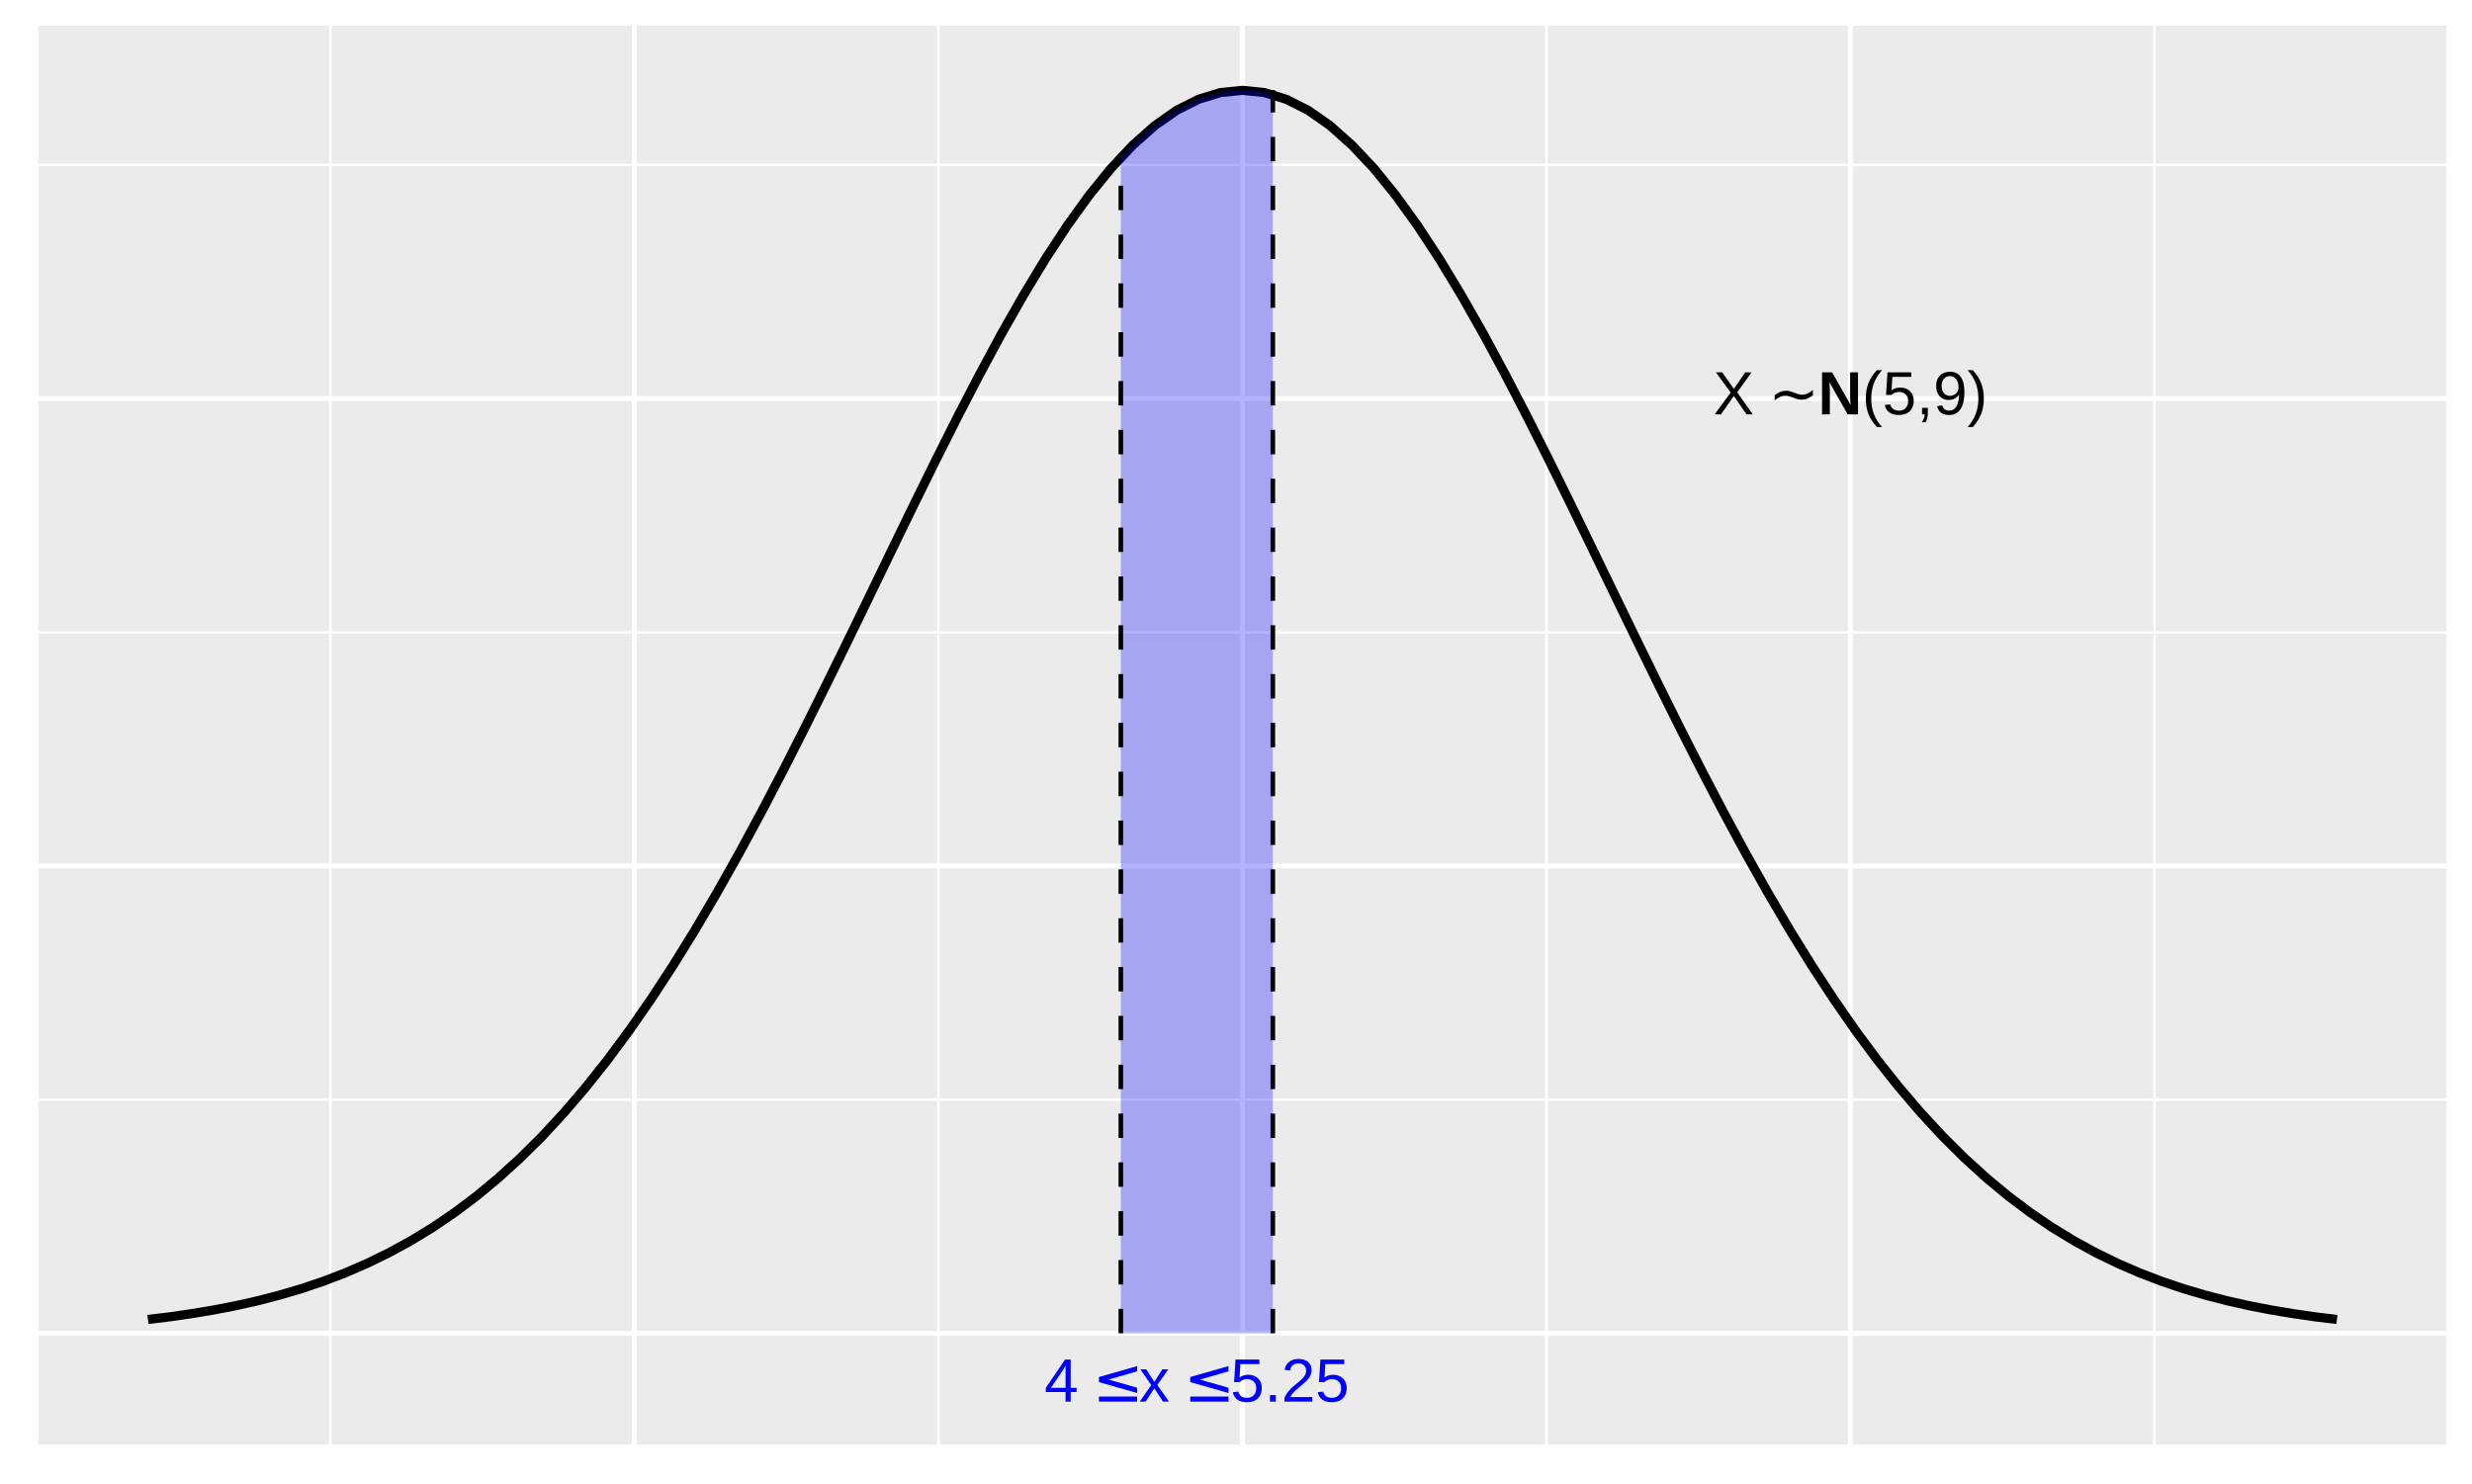
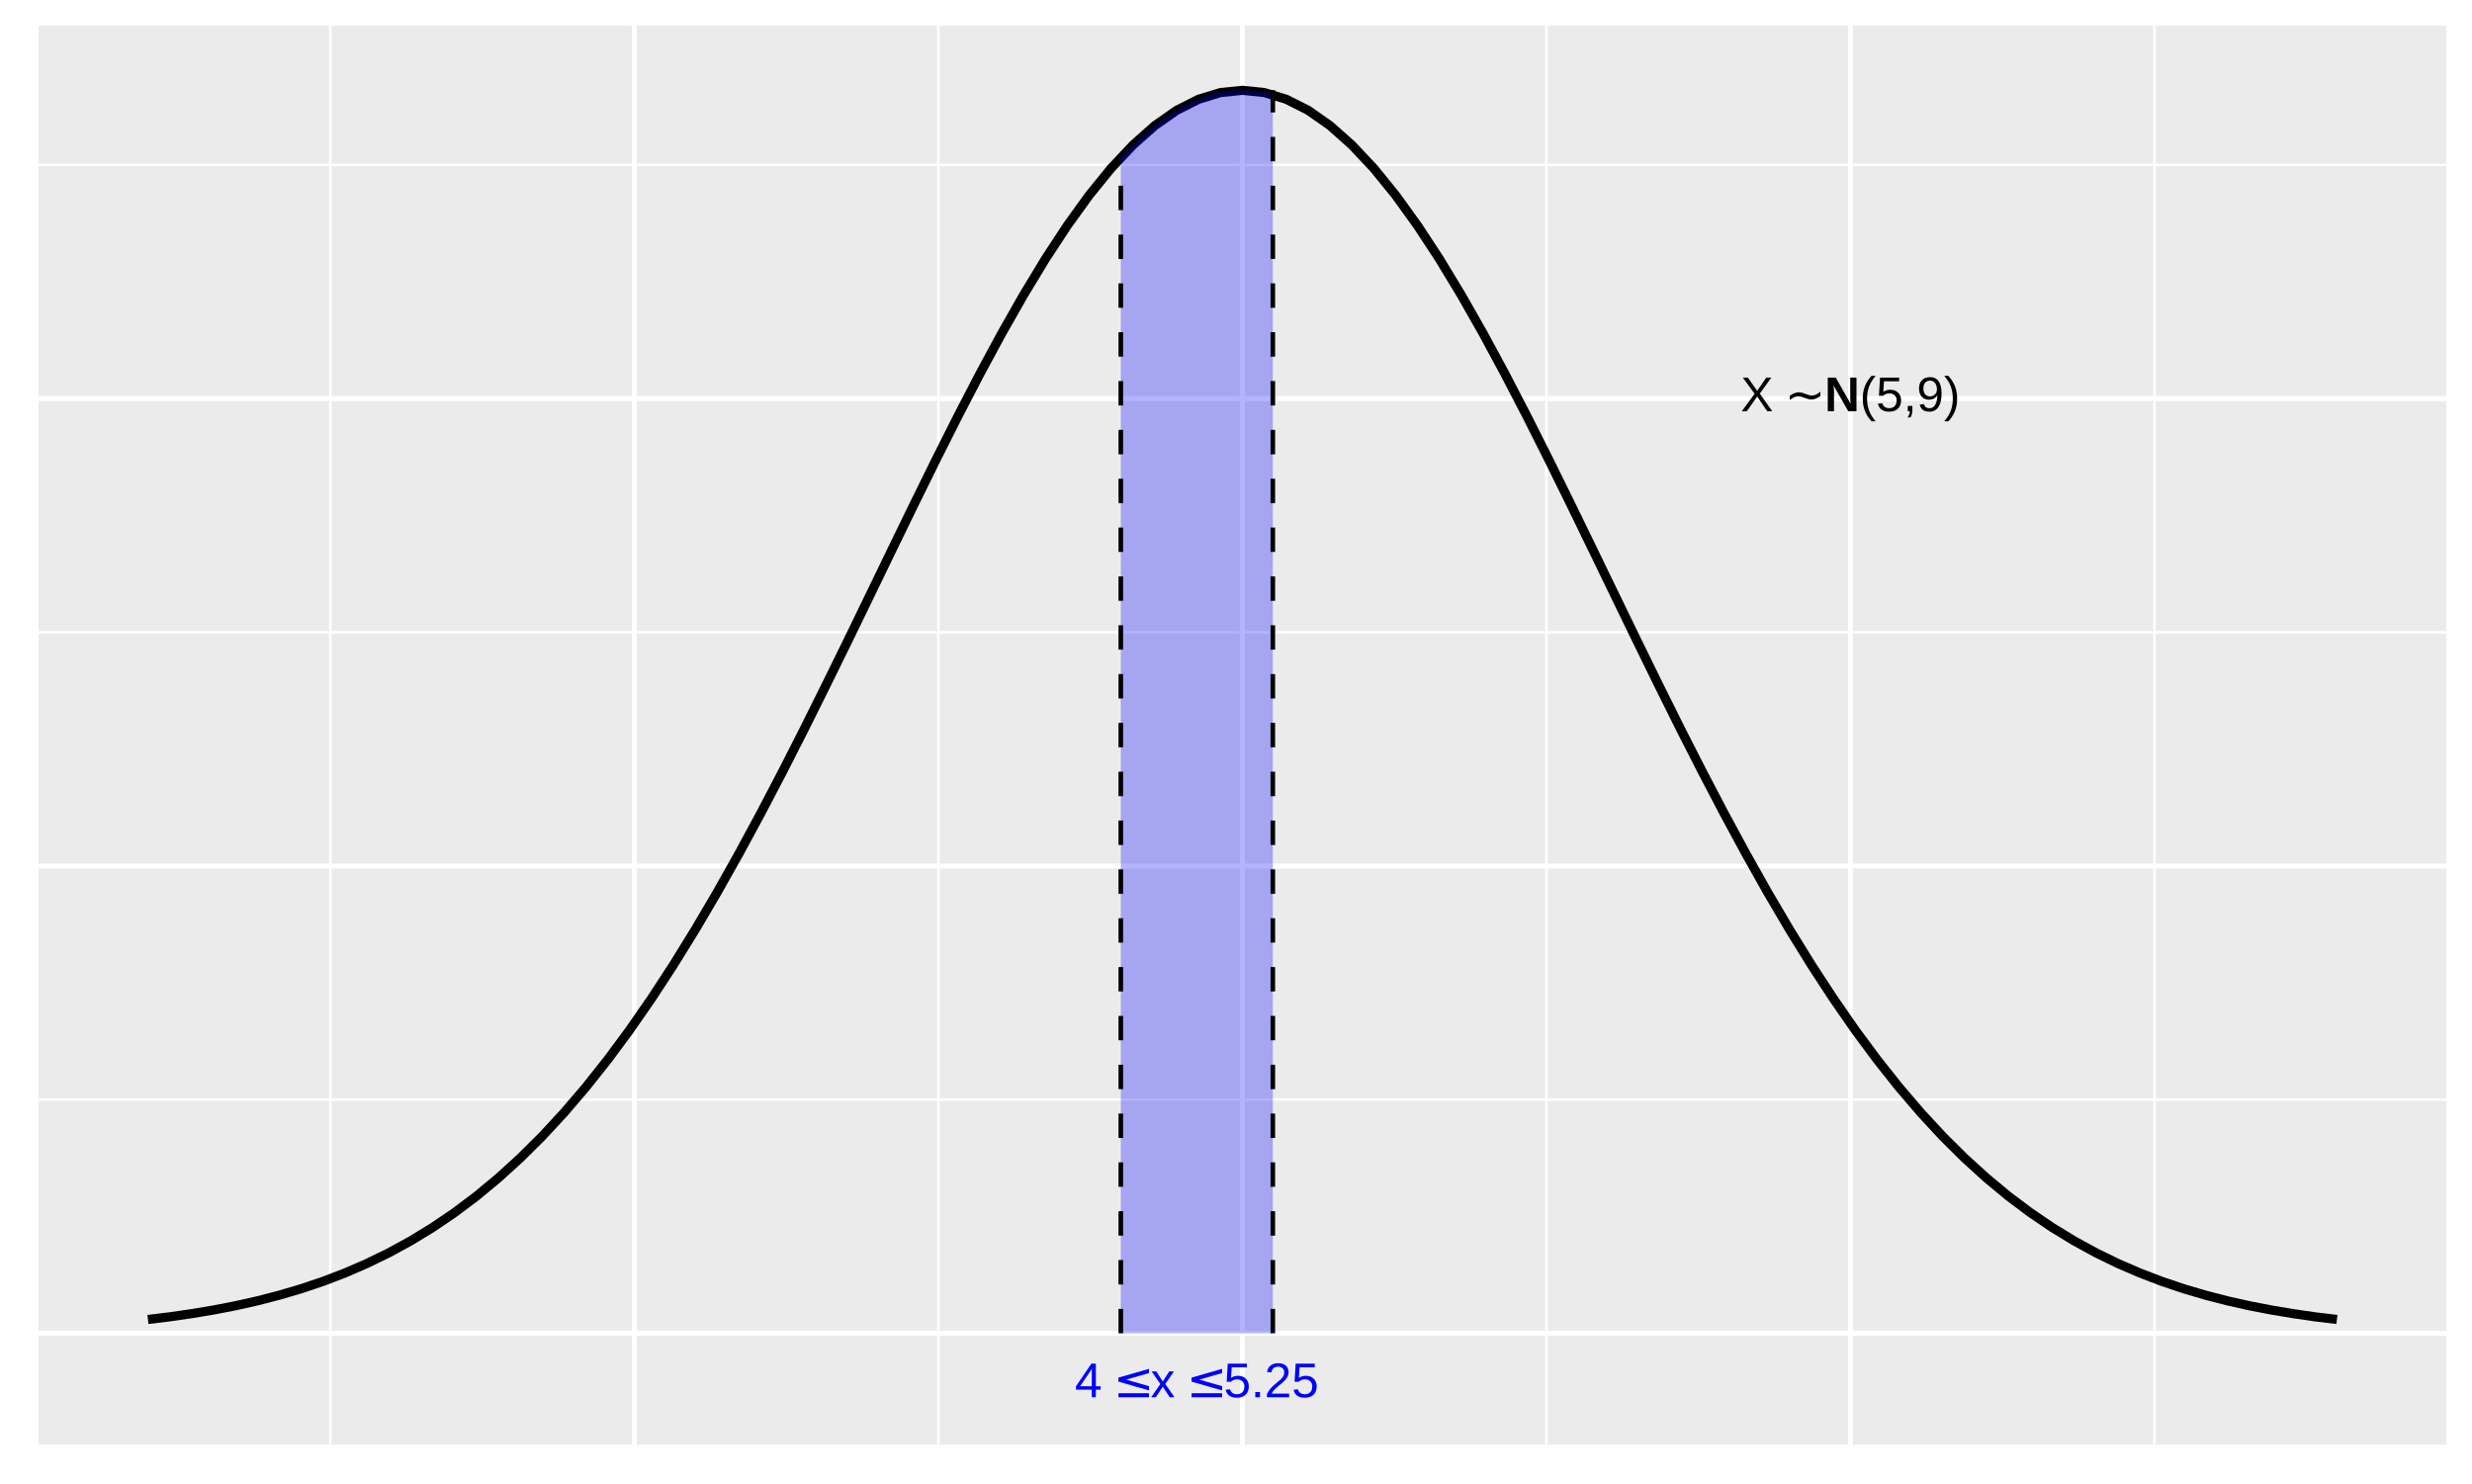
<svg xmlns="http://www.w3.org/2000/svg" viewBox="0 0 576.00 345.60">
  <defs>
    <style type="text/css">
    line, polyline, polygon, path, rect, circle {
      fill: none;
      stroke: #000000;
      stroke-linecap: round;
      stroke-linejoin: round;
      stroke-miterlimit: 10.00;
    }
  </style>
  </defs>
  <rect width="100%" height="100%" style="stroke: none; fill: #FFFFFF;" />
  <rect x="0.00" y="0.00" width="576.00" height="345.60" style="stroke-width: 1.16; stroke: #FFFFFF; fill: #FFFFFF;" />
  <defs>
    <clipPath id="cpOC45N3w1NzAuMDJ8MzM2LjYzfDUuOTg=">
      <rect x="8.97" y="5.98" width="561.06" height="330.66" />
    </clipPath>
  </defs>
  <rect x="8.97" y="5.98" width="561.06" height="330.66" style="stroke-width: 1.16; stroke: none; fill: #EBEBEB;" clip-path="url(#cpOC45N3w1NzAuMDJ8MzM2LjYzfDUuOTg=)" />
  <polyline points="8.97,256.26 570.02,256.26 " style="stroke-width: 0.58; stroke: #FFFFFF; stroke-linecap: butt;" clip-path="url(#cpOC45N3w1NzAuMDJ8MzM2LjYzfDUuOTg=)" />
  <polyline points="8.97,147.35 570.02,147.35 " style="stroke-width: 0.58; stroke: #FFFFFF; stroke-linecap: butt;" clip-path="url(#cpOC45N3w1NzAuMDJ8MzM2LjYzfDUuOTg=)" />
  <polyline points="8.97,38.43 570.02,38.43 " style="stroke-width: 0.58; stroke: #FFFFFF; stroke-linecap: butt;" clip-path="url(#cpOC45N3w1NzAuMDJ8MzM2LjYzfDUuOTg=)" />
  <polyline points="76.97,336.63 76.97,5.98 " style="stroke-width: 0.58; stroke: #FFFFFF; stroke-linecap: butt;" clip-path="url(#cpOC45N3w1NzAuMDJ8MzM2LjYzfDUuOTg=)" />
  <polyline points="218.65,336.63 218.65,5.98 " style="stroke-width: 0.58; stroke: #FFFFFF; stroke-linecap: butt;" clip-path="url(#cpOC45N3w1NzAuMDJ8MzM2LjYzfDUuOTg=)" />
  <polyline points="360.33,336.63 360.33,5.98 " style="stroke-width: 0.58; stroke: #FFFFFF; stroke-linecap: butt;" clip-path="url(#cpOC45N3w1NzAuMDJ8MzM2LjYzfDUuOTg=)" />
  <polyline points="502.02,336.63 502.02,5.98 " style="stroke-width: 0.58; stroke: #FFFFFF; stroke-linecap: butt;" clip-path="url(#cpOC45N3w1NzAuMDJ8MzM2LjYzfDUuOTg=)" />
  <polyline points="8.97,310.71 570.02,310.71 " style="stroke-width: 1.16; stroke: #FFFFFF; stroke-linecap: butt;" clip-path="url(#cpOC45N3w1NzAuMDJ8MzM2LjYzfDUuOTg=)" />
  <polyline points="8.97,201.80 570.02,201.80 " style="stroke-width: 1.16; stroke: #FFFFFF; stroke-linecap: butt;" clip-path="url(#cpOC45N3w1NzAuMDJ8MzM2LjYzfDUuOTg=)" />
  <polyline points="8.97,92.89 570.02,92.89 " style="stroke-width: 1.16; stroke: #FFFFFF; stroke-linecap: butt;" clip-path="url(#cpOC45N3w1NzAuMDJ8MzM2LjYzfDUuOTg=)" />
  <polyline points="147.81,336.63 147.81,5.98 " style="stroke-width: 1.16; stroke: #FFFFFF; stroke-linecap: butt;" clip-path="url(#cpOC45N3w1NzAuMDJ8MzM2LjYzfDUuOTg=)" />
  <polyline points="289.49,336.63 289.49,5.98 " style="stroke-width: 1.16; stroke: #FFFFFF; stroke-linecap: butt;" clip-path="url(#cpOC45N3w1NzAuMDJ8MzM2LjYzfDUuOTg=)" />
  <polyline points="431.18,336.63 431.18,5.98 " style="stroke-width: 1.16; stroke: #FFFFFF; stroke-linecap: butt;" clip-path="url(#cpOC45N3w1NzAuMDJ8MzM2LjYzfDUuOTg=)" />
  <polyline points="34.47,307.49 39.57,306.87 44.67,306.13 49.77,305.28 54.87,304.29 59.97,303.15 65.07,301.83 70.17,300.33 75.27,298.61 80.37,296.66 85.47,294.45 90.57,291.97 95.68,289.18 100.78,286.07 105.88,282.61 110.98,278.78 116.08,274.55 121.18,269.92 126.28,264.86 131.38,259.35 136.48,253.39 141.58,246.97 146.68,240.08 151.78,232.73 156.88,224.92 161.98,216.67 167.08,208.00 172.18,198.93 177.28,189.50 182.38,179.75 187.48,169.72 192.58,159.46 197.69,149.05 202.79,138.54 207.89,128.00 212.99,117.51 218.09,107.16 223.19,97.02 228.29,87.19 233.39,77.74 238.49,68.77 243.59,60.35 248.69,52.57 253.79,45.50 258.89,39.22 263.99,33.80 269.09,29.27 274.19,25.70 279.29,23.13 284.39,21.57 289.49,21.05 294.59,21.57 299.70,23.13 304.80,25.70 309.90,29.27 315.00,33.80 320.10,39.22 325.20,45.50 330.30,52.57 335.40,60.35 340.50,68.77 345.60,77.74 350.70,87.19 355.80,97.02 360.90,107.16 366.00,117.51 371.10,128.00 376.20,138.54 381.30,149.05 386.40,159.46 391.50,169.72 396.61,179.75 401.71,189.50 406.81,198.93 411.91,208.00 417.01,216.67 422.11,224.92 427.21,232.73 432.31,240.08 437.41,246.97 442.51,253.39 447.61,259.35 452.71,264.86 457.81,269.92 462.91,274.55 468.01,278.78 473.11,282.61 478.21,286.07 483.31,289.18 488.41,291.97 493.51,294.45 498.62,296.66 503.72,298.61 508.82,300.33 513.92,301.83 519.02,303.15 524.12,304.29 529.22,305.28 534.32,306.13 539.42,306.87 544.52,307.49 " style="stroke-width: 2.13; stroke-linecap: butt;" clip-path="url(#cpOC45N3w1NzAuMDJ8MzM2LjYzfDUuOTg=)" />
  <polygon points="261.16,36.70 261.51,36.32 261.87,35.95 262.22,35.58 262.58,35.21 262.93,34.85 263.28,34.50 263.64,34.14 263.99,33.80 264.35,33.45 264.70,33.11 265.05,32.78 265.41,32.45 265.76,32.12 266.12,31.80 266.47,31.48 266.83,31.17 267.18,30.86 267.53,30.56 267.89,30.26 268.24,29.96 268.60,29.67 268.95,29.39 269.30,29.10 269.66,28.83 270.01,28.56 270.37,28.29 270.72,28.03 271.08,27.77 271.43,27.52 271.78,27.27 272.14,27.02 272.49,26.79 272.85,26.55 273.20,26.32 273.56,26.10 273.91,25.88 274.26,25.66 274.62,25.45 274.97,25.25 275.33,25.04 275.68,24.85 276.03,24.66 276.39,24.47 276.74,24.29 277.10,24.11 277.45,23.94 277.81,23.77 278.16,23.61 278.51,23.46 278.87,23.30 279.22,23.16 279.58,23.01 279.93,22.88 280.29,22.74 280.64,22.62 280.99,22.49 281.35,22.38 281.70,22.26 282.06,22.16 282.41,22.05 282.76,21.96 283.12,21.86 283.47,21.78 283.83,21.69 284.18,21.61 284.54,21.54 284.89,21.47 285.24,21.41 285.60,21.35 285.95,21.30 286.31,21.25 286.66,21.21 287.01,21.17 287.37,21.14 287.72,21.11 288.08,21.09 288.43,21.07 288.79,21.06 289.14,21.05 289.49,21.05 289.85,21.05 290.20,21.06 290.56,21.07 290.91,21.09 291.27,21.11 291.62,21.14 291.97,21.17 292.33,21.21 292.68,21.25 293.04,21.30 293.39,21.35 293.74,21.41 294.10,21.47 294.45,21.54 294.81,21.61 295.16,21.69 295.52,21.78 295.87,21.86 296.22,21.96 296.58,22.05 296.58,310.71 296.22,310.71 295.87,310.71 295.52,310.71 295.16,310.71 294.81,310.71 294.45,310.71 294.10,310.71 293.74,310.71 293.39,310.71 293.04,310.71 292.68,310.71 292.33,310.71 291.97,310.71 291.62,310.71 291.27,310.71 290.91,310.71 290.56,310.71 290.20,310.71 289.85,310.71 289.49,310.71 289.14,310.71 288.79,310.71 288.43,310.71 288.08,310.71 287.72,310.71 287.37,310.71 287.01,310.71 286.66,310.71 286.31,310.71 285.95,310.71 285.60,310.71 285.24,310.71 284.89,310.71 284.54,310.71 284.18,310.71 283.83,310.71 283.47,310.71 283.12,310.71 282.76,310.71 282.41,310.71 282.06,310.71 281.70,310.71 281.35,310.71 280.99,310.71 280.64,310.71 280.29,310.71 279.93,310.71 279.58,310.71 279.22,310.71 278.87,310.71 278.51,310.71 278.16,310.71 277.81,310.71 277.45,310.71 277.10,310.71 276.74,310.71 276.39,310.71 276.03,310.71 275.68,310.71 275.33,310.71 274.97,310.71 274.62,310.71 274.26,310.71 273.91,310.71 273.56,310.71 273.20,310.71 272.85,310.71 272.49,310.71 272.14,310.71 271.78,310.71 271.43,310.71 271.08,310.71 270.72,310.71 270.37,310.71 270.01,310.71 269.66,310.71 269.30,310.71 268.95,310.71 268.60,310.71 268.24,310.71 267.89,310.71 267.53,310.71 267.18,310.71 266.83,310.71 266.47,310.71 266.12,310.71 265.76,310.71 265.41,310.71 265.05,310.71 264.70,310.71 264.35,310.71 263.99,310.71 263.64,310.71 263.28,310.71 262.93,310.71 262.58,310.71 262.22,310.71 261.87,310.71 261.51,310.71 261.16,310.71 " style="stroke-width: 0.00; stroke: none; fill: #0000FF; fill-opacity: 0.30;" clip-path="url(#cpOC45N3w1NzAuMDJ8MzM2LjYzfDUuOTg=)" />
  <polyline points="261.16,36.70 261.51,36.32 261.87,35.95 262.22,35.58 262.58,35.21 262.93,34.85 263.28,34.50 263.64,34.14 263.99,33.80 264.35,33.45 264.70,33.11 265.05,32.78 265.41,32.45 265.76,32.12 266.12,31.80 266.47,31.48 266.83,31.17 267.18,30.86 267.53,30.56 267.89,30.26 268.24,29.96 268.60,29.67 268.95,29.39 269.30,29.10 269.66,28.83 270.01,28.56 270.37,28.29 270.72,28.03 271.08,27.77 271.43,27.52 271.78,27.27 272.14,27.02 272.49,26.79 272.85,26.55 273.20,26.32 273.56,26.10 273.91,25.88 274.26,25.66 274.62,25.45 274.97,25.25 275.33,25.04 275.68,24.85 276.03,24.66 276.39,24.47 276.74,24.29 277.10,24.11 277.45,23.94 277.81,23.77 278.16,23.61 278.51,23.46 278.87,23.30 279.22,23.16 279.58,23.01 279.93,22.88 280.29,22.74 280.64,22.62 280.99,22.49 281.35,22.38 281.70,22.26 282.06,22.16 282.41,22.05 282.76,21.96 283.12,21.86 283.47,21.78 283.83,21.69 284.18,21.61 284.54,21.54 284.89,21.47 285.24,21.41 285.60,21.35 285.95,21.30 286.31,21.25 286.66,21.21 287.01,21.17 287.37,21.14 287.72,21.11 288.08,21.09 288.43,21.07 288.79,21.06 289.14,21.05 289.49,21.05 289.85,21.05 290.20,21.06 290.56,21.07 290.91,21.09 291.27,21.11 291.62,21.14 291.97,21.17 292.33,21.21 292.68,21.25 293.04,21.30 293.39,21.35 293.74,21.41 294.10,21.47 294.45,21.54 294.81,21.61 295.16,21.69 295.52,21.78 295.87,21.86 296.22,21.96 296.58,22.05 " style="stroke-width: 1.07; stroke: none;" clip-path="url(#cpOC45N3w1NzAuMDJ8MzM2LjYzfDUuOTg=)" />
  <line x1="261.16" y1="310.71" x2="261.16" y2="38.43" style="stroke-width: 1.07; stroke-dasharray: 5.69,5.69; stroke-linecap: butt;" clip-path="url(#cpOC45N3w1NzAuMDJ8MzM2LjYzfDUuOTg=)" />
  <line x1="296.58" y1="310.71" x2="296.58" y2="21.01" style="stroke-width: 1.07; stroke-dasharray: 5.69,5.69; stroke-linecap: butt;" clip-path="url(#cpOC45N3w1NzAuMDJ8MzM2LjYzfDUuOTg=)" />
  <g clip-path="url(#cpOC45N3w1NzAuMDJ8MzM2LjYzfDUuOTg=)">
-     <text x="243.35" y="326.63" style="font-size: 14.23px; fill: #0000FF; font-family: Arial;" textLength="7.91px" lengthAdjust="spacingAndGlyphs">4</text>
+     <text x="250.45" y="325.62" style="font-size: 11.38px; fill: #0000FF; font-family: Arial;" textLength="6.33px" lengthAdjust="spacingAndGlyphs">4</text>
  </g>
  <g clip-path="url(#cpOC45N3w1NzAuMDJ8MzM2LjYzfDUuOTg=)">
-     <text x="254.55" y="326.63" style="font-size: 14.23px; fill: #0000FF; font-family: PT Serif;" textLength="7.58px" lengthAdjust="spacingAndGlyphs">≤</text>
+     <text x="259.41" y="325.62" style="font-size: 11.38px; fill: #0000FF; font-family: PT Serif;" textLength="6.07px" lengthAdjust="spacingAndGlyphs">≤</text>
  </g>
  <g clip-path="url(#cpOC45N3w1NzAuMDJ8MzM2LjYzfDUuOTg=)">
-     <text x="265.42" y="326.63" style="font-size: 14.23px; fill: #0000FF; font-family: Arial;" textLength="7.11px" lengthAdjust="spacingAndGlyphs">x</text>
+     <text x="268.11" y="325.62" style="font-size: 11.38px; fill: #0000FF; font-family: Arial;" textLength="5.69px" lengthAdjust="spacingAndGlyphs">x</text>
  </g>
  <g clip-path="url(#cpOC45N3w1NzAuMDJ8MzM2LjYzfDUuOTg=)">
-     <text x="275.83" y="326.63" style="font-size: 14.23px; fill: #0000FF; font-family: PT Serif;" textLength="7.58px" lengthAdjust="spacingAndGlyphs">≤</text>
+     <text x="276.44" y="325.62" style="font-size: 11.38px; fill: #0000FF; font-family: PT Serif;" textLength="6.07px" lengthAdjust="spacingAndGlyphs">≤</text>
  </g>
  <g clip-path="url(#cpOC45N3w1NzAuMDJ8MzM2LjYzfDUuOTg=)">
-     <text x="286.70" y="326.63" style="font-size: 14.23px; fill: #0000FF; font-family: Arial;" textLength="7.91px" lengthAdjust="spacingAndGlyphs">5</text>
+     <text x="285.14" y="325.62" style="font-size: 11.38px; fill: #0000FF; font-family: Arial;" textLength="6.33px" lengthAdjust="spacingAndGlyphs">5</text>
  </g>
  <g clip-path="url(#cpOC45N3w1NzAuMDJ8MzM2LjYzfDUuOTg=)">
-     <text x="294.62" y="326.63" style="font-size: 14.23px; fill: #0000FF; font-family: Arial;" textLength="3.95px" lengthAdjust="spacingAndGlyphs">.</text>
+     <text x="291.47" y="325.62" style="font-size: 11.38px; fill: #0000FF; font-family: Arial;" textLength="3.16px" lengthAdjust="spacingAndGlyphs">.</text>
  </g>
  <g clip-path="url(#cpOC45N3w1NzAuMDJ8MzM2LjYzfDUuOTg=)">
-     <text x="298.57" y="326.63" style="font-size: 14.23px; fill: #0000FF; font-family: Arial;" textLength="15.82px" lengthAdjust="spacingAndGlyphs">25</text>
+     <text x="294.63" y="325.62" style="font-size: 11.38px; fill: #0000FF; font-family: Arial;" textLength="12.66px" lengthAdjust="spacingAndGlyphs">25</text>
  </g>
  <g clip-path="url(#cpOC45N3w1NzAuMDJ8MzM2LjYzfDUuOTg=)">
-     <text x="399.22" y="96.57" style="font-size: 14.23px; font-family: Arial;" textLength="9.49px" lengthAdjust="spacingAndGlyphs">X</text>
+     <text x="405.61" y="95.83" style="font-size: 11.38px; font-family: Arial;" textLength="7.59px" lengthAdjust="spacingAndGlyphs">X</text>
  </g>
  <g clip-path="url(#cpOC45N3w1NzAuMDJ8MzM2LjYzfDUuOTg=)">
-     <text x="412.00" y="96.57" style="font-size: 14.23px; font-family: Arial;" textLength="10.67px" lengthAdjust="spacingAndGlyphs">∼</text>
+     <text x="415.84" y="95.83" style="font-size: 11.38px; font-family: Arial;" textLength="8.54px" lengthAdjust="spacingAndGlyphs">∼</text>
  </g>
  <g clip-path="url(#cpOC45N3w1NzAuMDJ8MzM2LjYzfDUuOTg=)">
-     <text x="423.60" y="96.57" style="font-size: 14.23px; font-weight: bold; font-family: Arial;" textLength="10.27px" lengthAdjust="spacingAndGlyphs">N</text>
+     <text x="425.12" y="95.83" style="font-size: 11.38px; font-weight: bold; font-family: Arial;" textLength="8.22px" lengthAdjust="spacingAndGlyphs">N</text>
  </g>
  <g clip-path="url(#cpOC45N3w1NzAuMDJ8MzM2LjYzfDUuOTg=)">
-     <text x="433.88" y="96.57" style="font-size: 14.23px; font-family: Arial;" textLength="4.74px" lengthAdjust="spacingAndGlyphs">(</text>
+     <text x="433.34" y="95.83" style="font-size: 11.38px; font-family: Arial;" textLength="3.79px" lengthAdjust="spacingAndGlyphs">(</text>
  </g>
  <g clip-path="url(#cpOC45N3w1NzAuMDJ8MzM2LjYzfDUuOTg=)">
-     <text x="438.61" y="96.57" style="font-size: 14.23px; font-family: Arial;" textLength="7.91px" lengthAdjust="spacingAndGlyphs">5</text>
+     <text x="437.13" y="95.83" style="font-size: 11.38px; font-family: Arial;" textLength="6.33px" lengthAdjust="spacingAndGlyphs">5</text>
  </g>
  <g clip-path="url(#cpOC45N3w1NzAuMDJ8MzM2LjYzfDUuOTg=)">
-     <text x="446.53" y="96.57" style="font-size: 14.23px; font-family: Arial;" textLength="3.95px" lengthAdjust="spacingAndGlyphs">,</text>
+     <text x="443.46" y="95.83" style="font-size: 11.38px; font-family: Arial;" textLength="3.16px" lengthAdjust="spacingAndGlyphs">,</text>
  </g>
  <g clip-path="url(#cpOC45N3w1NzAuMDJ8MzM2LjYzfDUuOTg=)">
-     <text x="450.48" y="96.57" style="font-size: 14.23px; font-family: Arial;" textLength="7.91px" lengthAdjust="spacingAndGlyphs">9</text>
+     <text x="446.62" y="95.83" style="font-size: 11.38px; font-family: Arial;" textLength="6.33px" lengthAdjust="spacingAndGlyphs">9</text>
  </g>
  <g clip-path="url(#cpOC45N3w1NzAuMDJ8MzM2LjYzfDUuOTg=)">
-     <text x="458.39" y="96.57" style="font-size: 14.23px; font-family: Arial;" textLength="4.74px" lengthAdjust="spacingAndGlyphs">)</text>
+     <text x="452.95" y="95.83" style="font-size: 11.38px; font-family: Arial;" textLength="3.79px" lengthAdjust="spacingAndGlyphs">)</text>
  </g>
  <defs>
    <clipPath id="cpMC4wMHw1NzYuMDB8MzQ1LjYwfDAuMDA=">
      <rect x="0.00" y="0.00" width="576.00" height="345.60" />
    </clipPath>
  </defs>
</svg>
